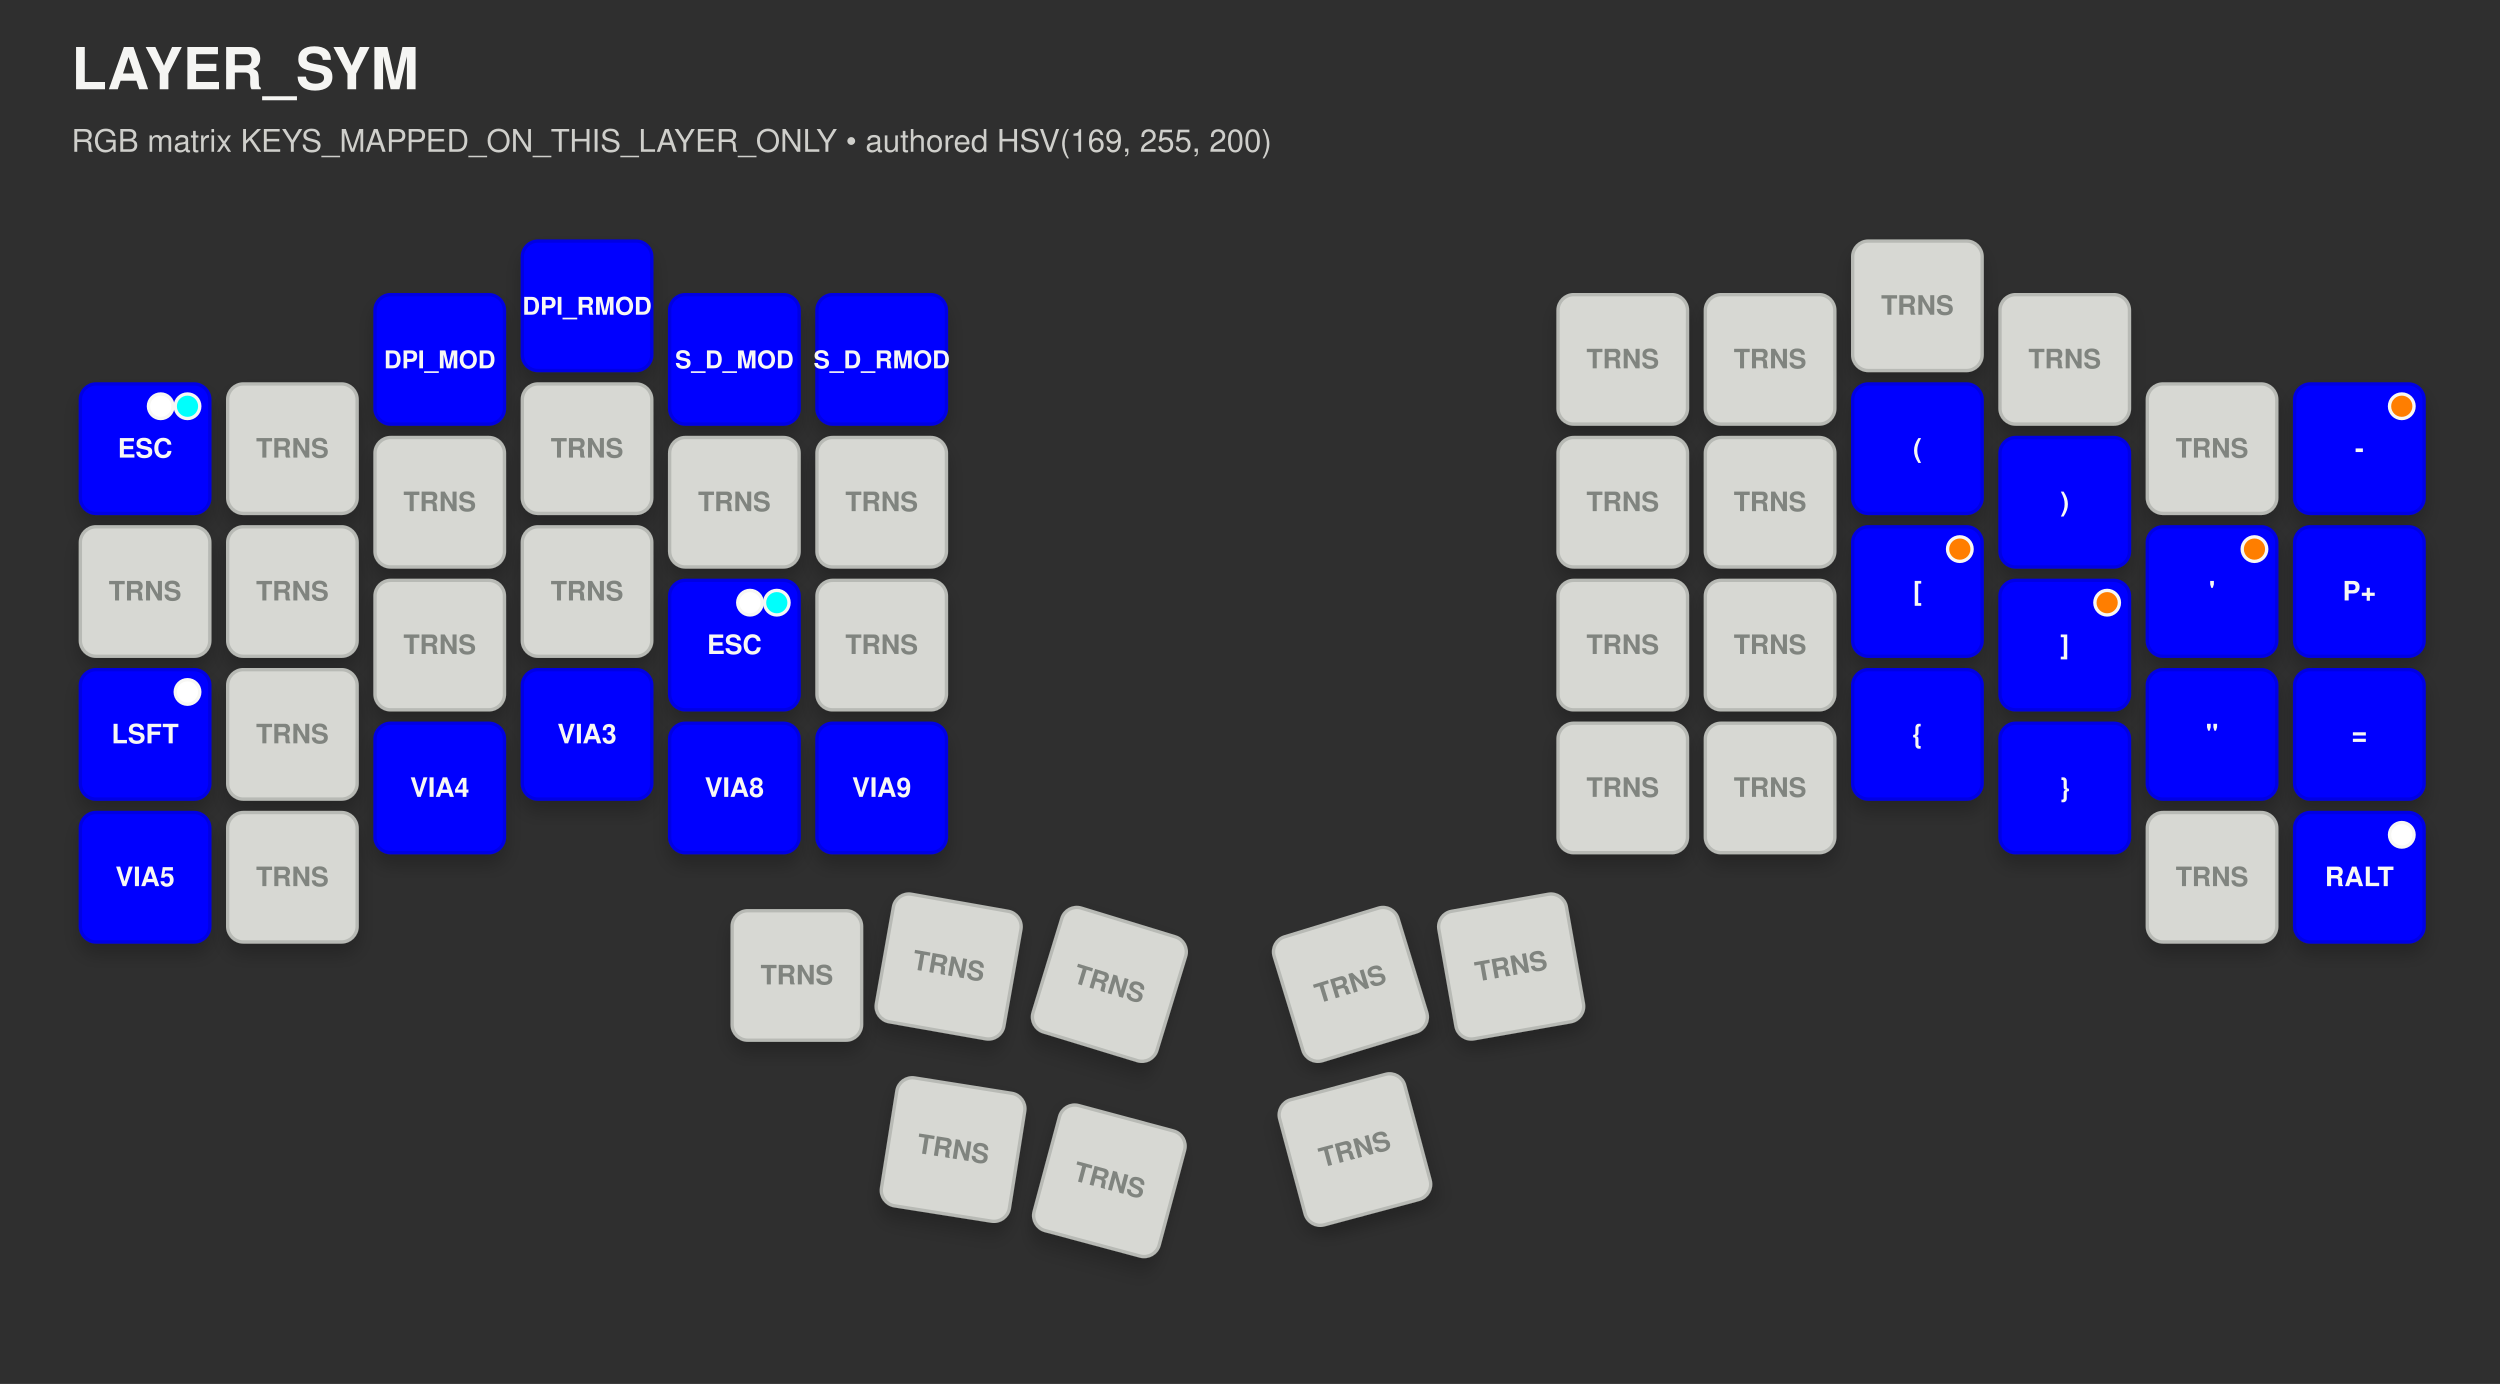
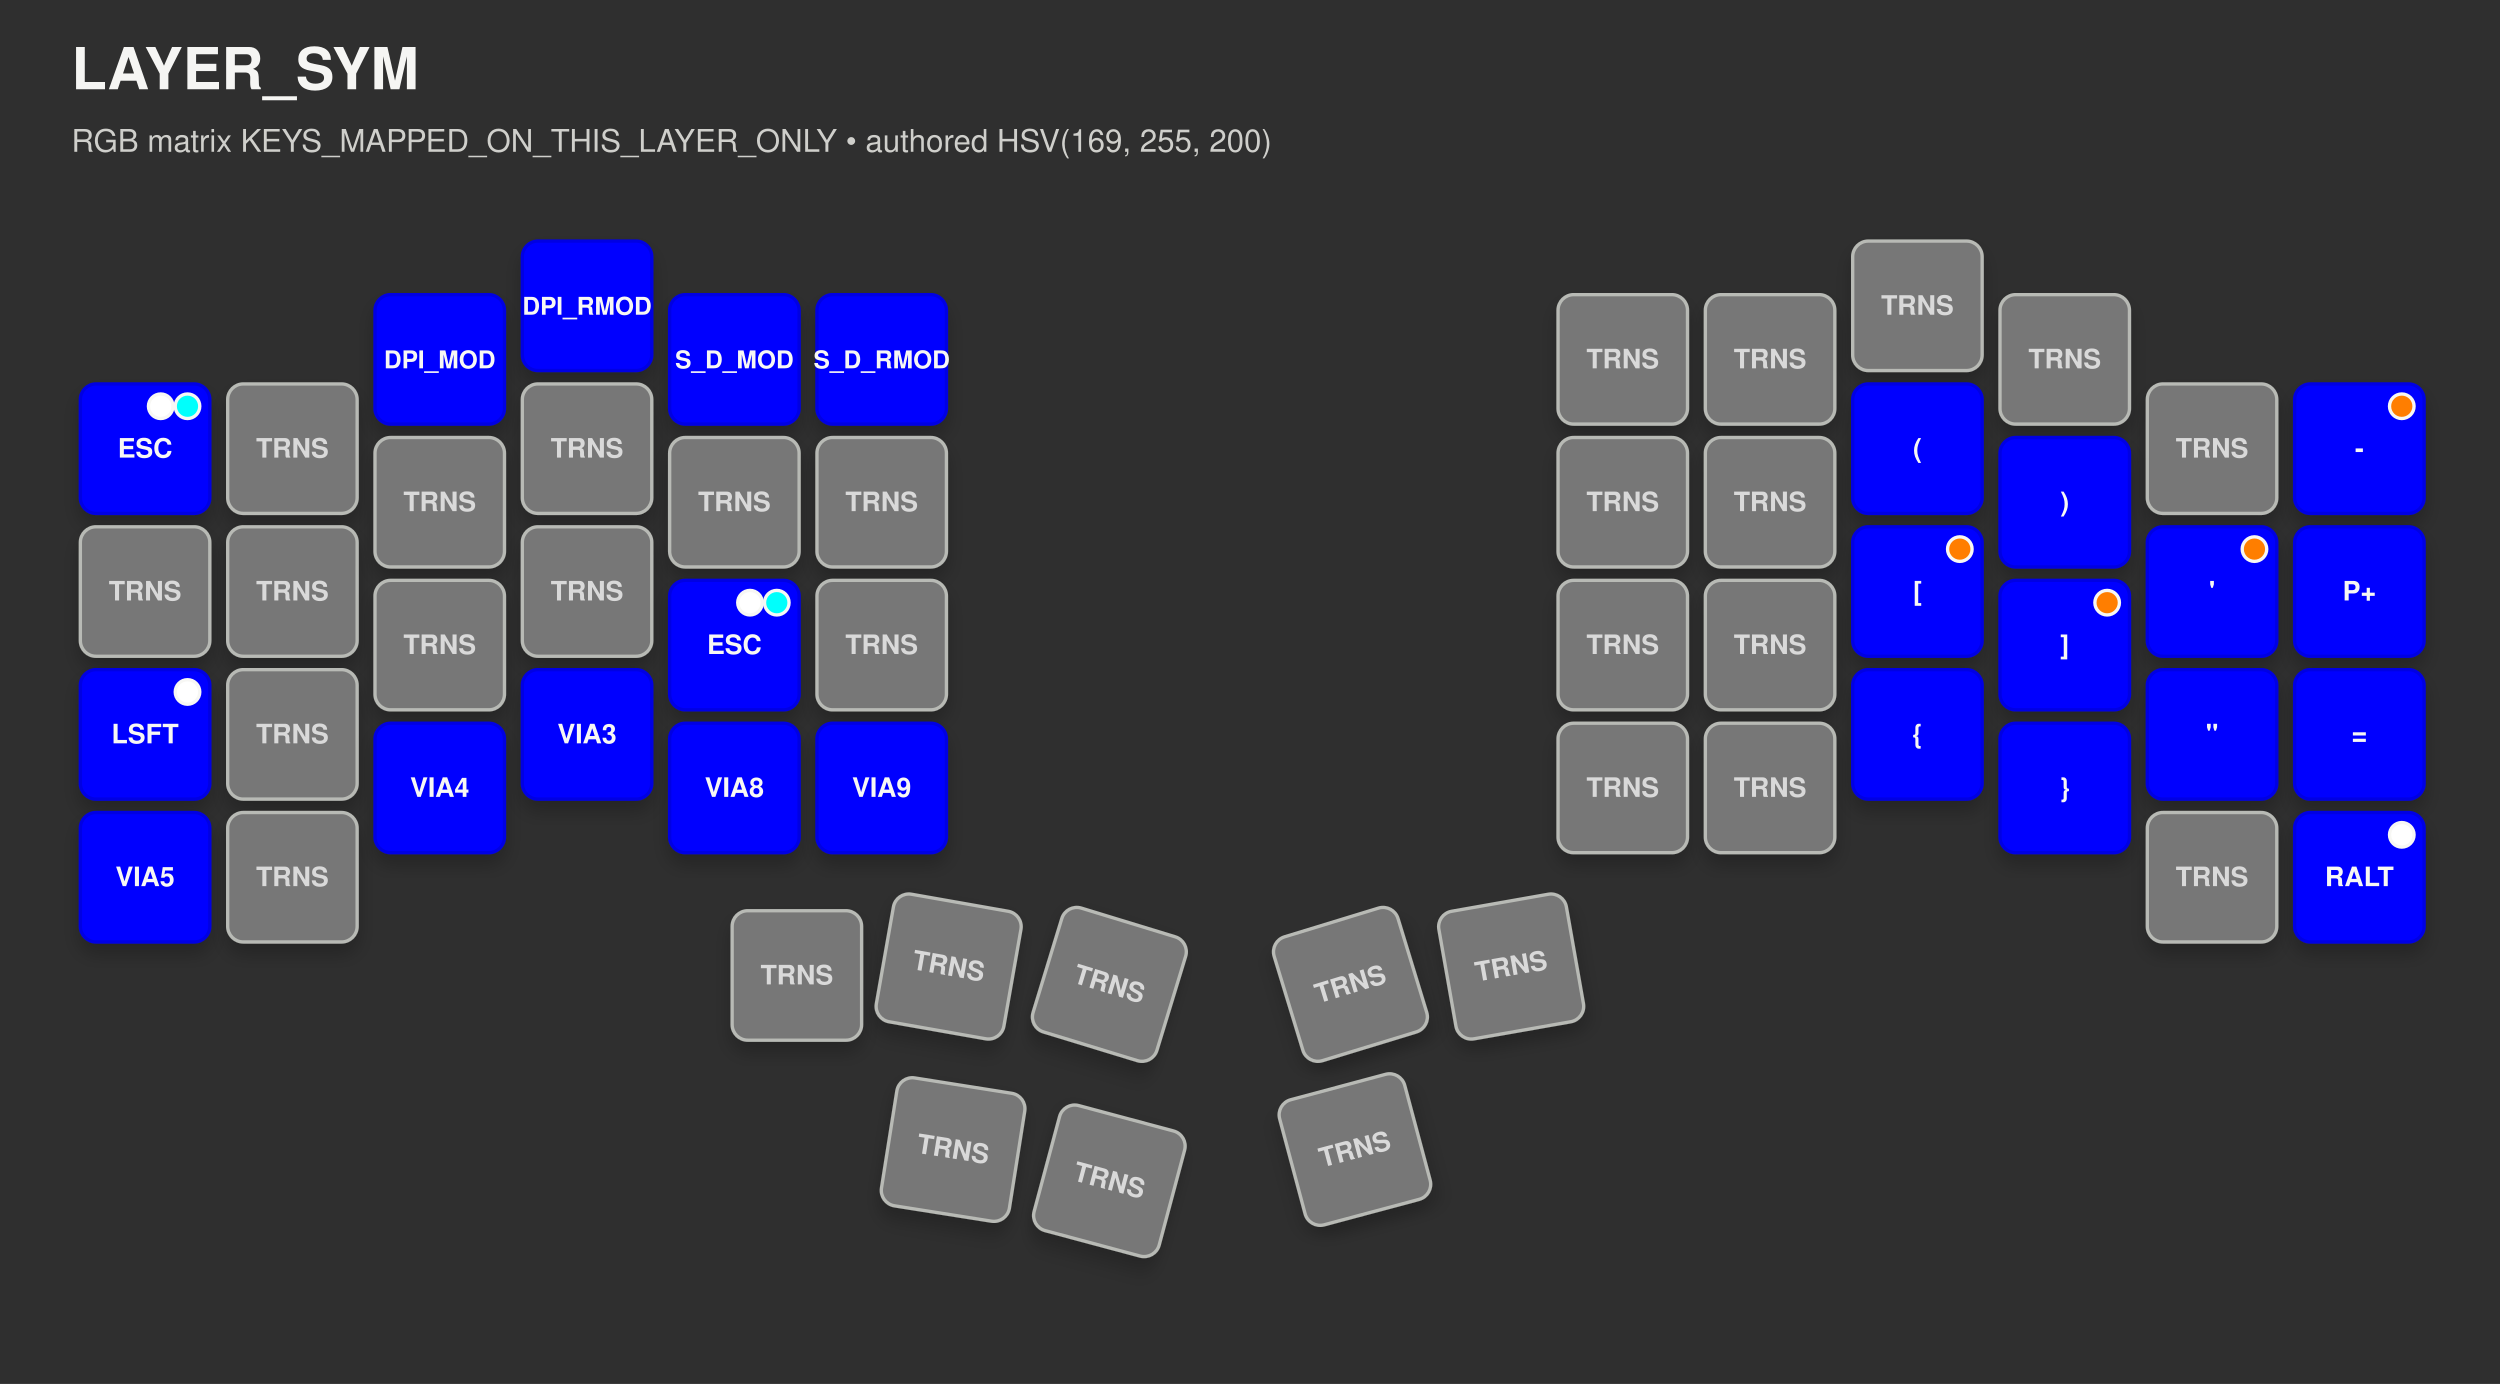
<svg xmlns="http://www.w3.org/2000/svg" width="1120" height="620" viewBox="0 0 1120 620" role="img" aria-labelledby="title desc">
  <defs>
    <filter id="shadow" x="-20%" y="-20%" width="140%" height="140%">
      <feDropShadow dx="0" dy="5" stdDeviation="4" flood-color="#000000" flood-opacity="0.22" />
    </filter>
  </defs>
  <rect width="1120" height="620" fill="#2f2f2f" />
  <text x="32" y="40" fill="#f5f5f3" font-size="26" font-family="Helvetica, Arial, sans-serif" font-weight="700">LAYER_SYM</text>
  <text x="32" y="68" fill="#cfcfcb" font-size="14" font-family="Helvetica, Arial, sans-serif">RGB matrix KEYS_MAPPED_ON_THIS_LAYER_ONLY • authored HSV(169, 255, 200)</text>
  <g transform="rotate(0 65.0 201.0)">
    <rect x="36.0" y="172.0" width="58" height="58" rx="7" fill="#0006ff" stroke="#0000e3" stroke-width="1.5" filter="url(#shadow)" />
    <text x="65.0" y="205.0" fill="#f7f7f4" fill-opacity="1.0" font-size="12" text-anchor="middle" font-family="Helvetica, Arial, sans-serif" font-weight="600">ESC</text>
    <circle cx="72.0" cy="182.0" r="5.5" fill="#ffffff" stroke="#f7f7f4" stroke-width="1.5" />
    <circle cx="84.0" cy="182.0" r="5.5" fill="#00fffc" stroke="#f7f7f4" stroke-width="1.5" />
  </g>
  <g transform="rotate(0 131.0 201.0)">
-     <rect x="102.0" y="172.0" width="58" height="58" rx="7" fill="#d7d8d3" stroke="#b8bab5" stroke-width="1.5" filter="url(#shadow)" />
-     <text x="131.0" y="205.0" fill="#5f645f" fill-opacity="0.72" font-size="12" text-anchor="middle" font-family="Helvetica, Arial, sans-serif" font-weight="600">TRNS</text>
+     <rect x="102.0" y="172.0" width="58" height="58" rx="7" fill="#777777" stroke="#b8bab5" stroke-width="1.5" filter="url(#shadow)" />
+     <text x="131.0" y="205.0" fill="#ffffff" fill-opacity="0.72" font-size="12" text-anchor="middle" font-family="Helvetica, Arial, sans-serif" font-weight="600">TRNS</text>
  </g>
  <g transform="rotate(0 197.0 161.0)">
    <rect x="168.0" y="132.0" width="58" height="58" rx="7" fill="#0006ff" stroke="#0000e3" stroke-width="1.5" filter="url(#shadow)" />
    <text x="197.0" y="165.0" fill="#f7f7f4" fill-opacity="1.0" font-size="11" text-anchor="middle" font-family="Helvetica, Arial, sans-serif" font-weight="600">DPI_MOD</text>
  </g>
  <g transform="rotate(0 263.0 137.0)">
    <rect x="234.0" y="108.0" width="58" height="58" rx="7" fill="#0006ff" stroke="#0000e3" stroke-width="1.5" filter="url(#shadow)" />
    <text x="263.0" y="141.0" fill="#f7f7f4" fill-opacity="1.0" font-size="11" text-anchor="middle" font-family="Helvetica, Arial, sans-serif" font-weight="600">DPI_RMOD</text>
  </g>
  <g transform="rotate(0 329.0 161.0)">
    <rect x="300.0" y="132.0" width="58" height="58" rx="7" fill="#0006ff" stroke="#0000e3" stroke-width="1.5" filter="url(#shadow)" />
    <text x="329.0" y="165.0" fill="#f7f7f4" fill-opacity="1.0" font-size="11" text-anchor="middle" font-family="Helvetica, Arial, sans-serif" font-weight="600">S_D_MOD</text>
  </g>
  <g transform="rotate(0 395.0 161.0)">
    <rect x="366.0" y="132.0" width="58" height="58" rx="7" fill="#0006ff" stroke="#0000e3" stroke-width="1.5" filter="url(#shadow)" />
    <text x="395.0" y="165.0" fill="#f7f7f4" fill-opacity="1.0" font-size="11" text-anchor="middle" font-family="Helvetica, Arial, sans-serif" font-weight="600">S_D_RMOD</text>
  </g>
  <g transform="rotate(0 727.0 161.0)">
-     <rect x="698.0" y="132.0" width="58" height="58" rx="7" fill="#d7d8d3" stroke="#b8bab5" stroke-width="1.5" filter="url(#shadow)" />
-     <text x="727.0" y="165.0" fill="#5f645f" fill-opacity="0.72" font-size="12" text-anchor="middle" font-family="Helvetica, Arial, sans-serif" font-weight="600">TRNS</text>
+     <rect x="698.0" y="132.0" width="58" height="58" rx="7" fill="#777777" stroke="#b8bab5" stroke-width="1.5" filter="url(#shadow)" />
+     <text x="727.0" y="165.0" fill="#ffffff" fill-opacity="0.72" font-size="12" text-anchor="middle" font-family="Helvetica, Arial, sans-serif" font-weight="600">TRNS</text>
  </g>
  <g transform="rotate(0 793.0 161.0)">
-     <rect x="764.0" y="132.0" width="58" height="58" rx="7" fill="#d7d8d3" stroke="#b8bab5" stroke-width="1.5" filter="url(#shadow)" />
-     <text x="793.0" y="165.0" fill="#5f645f" fill-opacity="0.72" font-size="12" text-anchor="middle" font-family="Helvetica, Arial, sans-serif" font-weight="600">TRNS</text>
+     <rect x="764.0" y="132.0" width="58" height="58" rx="7" fill="#777777" stroke="#b8bab5" stroke-width="1.5" filter="url(#shadow)" />
+     <text x="793.0" y="165.0" fill="#ffffff" fill-opacity="0.72" font-size="12" text-anchor="middle" font-family="Helvetica, Arial, sans-serif" font-weight="600">TRNS</text>
  </g>
  <g transform="rotate(0 859.0 137.0)">
-     <rect x="830.0" y="108.0" width="58" height="58" rx="7" fill="#d7d8d3" stroke="#b8bab5" stroke-width="1.5" filter="url(#shadow)" />
-     <text x="859.0" y="141.0" fill="#5f645f" fill-opacity="0.72" font-size="12" text-anchor="middle" font-family="Helvetica, Arial, sans-serif" font-weight="600">TRNS</text>
+     <rect x="830.0" y="108.0" width="58" height="58" rx="7" fill="#777777" stroke="#b8bab5" stroke-width="1.5" filter="url(#shadow)" />
+     <text x="859.0" y="141.0" fill="#ffffff" fill-opacity="0.72" font-size="12" text-anchor="middle" font-family="Helvetica, Arial, sans-serif" font-weight="600">TRNS</text>
  </g>
  <g transform="rotate(0 925.0 161.0)">
-     <rect x="896.0" y="132.0" width="58" height="58" rx="7" fill="#d7d8d3" stroke="#b8bab5" stroke-width="1.5" filter="url(#shadow)" />
-     <text x="925.0" y="165.0" fill="#5f645f" fill-opacity="0.72" font-size="12" text-anchor="middle" font-family="Helvetica, Arial, sans-serif" font-weight="600">TRNS</text>
+     <rect x="896.0" y="132.0" width="58" height="58" rx="7" fill="#777777" stroke="#b8bab5" stroke-width="1.5" filter="url(#shadow)" />
+     <text x="925.0" y="165.0" fill="#ffffff" fill-opacity="0.72" font-size="12" text-anchor="middle" font-family="Helvetica, Arial, sans-serif" font-weight="600">TRNS</text>
  </g>
  <g transform="rotate(0 991.0 201.0)">
-     <rect x="962.0" y="172.0" width="58" height="58" rx="7" fill="#d7d8d3" stroke="#b8bab5" stroke-width="1.5" filter="url(#shadow)" />
-     <text x="991.0" y="205.0" fill="#5f645f" fill-opacity="0.72" font-size="12" text-anchor="middle" font-family="Helvetica, Arial, sans-serif" font-weight="600">TRNS</text>
+     <rect x="962.0" y="172.0" width="58" height="58" rx="7" fill="#777777" stroke="#b8bab5" stroke-width="1.5" filter="url(#shadow)" />
+     <text x="991.0" y="205.0" fill="#ffffff" fill-opacity="0.72" font-size="12" text-anchor="middle" font-family="Helvetica, Arial, sans-serif" font-weight="600">TRNS</text>
  </g>
  <g transform="rotate(0 1057.0 201.0)">
    <rect x="1028.0" y="172.0" width="58" height="58" rx="7" fill="#0006ff" stroke="#0000e3" stroke-width="1.5" filter="url(#shadow)" />
    <text x="1057.0" y="205.0" fill="#f7f7f4" fill-opacity="1.0" font-size="12" text-anchor="middle" font-family="Helvetica, Arial, sans-serif" font-weight="600">-</text>
    <circle cx="1076.0" cy="182.0" r="5.5" fill="#ff7e00" stroke="#f7f7f4" stroke-width="1.5" />
  </g>
  <g transform="rotate(0 65.0 265.0)">
-     <rect x="36.0" y="236.0" width="58" height="58" rx="7" fill="#d7d8d3" stroke="#b8bab5" stroke-width="1.5" filter="url(#shadow)" />
-     <text x="65.0" y="269.0" fill="#5f645f" fill-opacity="0.72" font-size="12" text-anchor="middle" font-family="Helvetica, Arial, sans-serif" font-weight="600">TRNS</text>
+     <rect x="36.0" y="236.0" width="58" height="58" rx="7" fill="#777777" stroke="#b8bab5" stroke-width="1.5" filter="url(#shadow)" />
+     <text x="65.0" y="269.0" fill="#ffffff" fill-opacity="0.72" font-size="12" text-anchor="middle" font-family="Helvetica, Arial, sans-serif" font-weight="600">TRNS</text>
  </g>
  <g transform="rotate(0 131.0 265.0)">
-     <rect x="102.0" y="236.0" width="58" height="58" rx="7" fill="#d7d8d3" stroke="#b8bab5" stroke-width="1.5" filter="url(#shadow)" />
-     <text x="131.0" y="269.0" fill="#5f645f" fill-opacity="0.72" font-size="12" text-anchor="middle" font-family="Helvetica, Arial, sans-serif" font-weight="600">TRNS</text>
+     <rect x="102.0" y="236.0" width="58" height="58" rx="7" fill="#777777" stroke="#b8bab5" stroke-width="1.5" filter="url(#shadow)" />
+     <text x="131.0" y="269.0" fill="#ffffff" fill-opacity="0.72" font-size="12" text-anchor="middle" font-family="Helvetica, Arial, sans-serif" font-weight="600">TRNS</text>
  </g>
  <g transform="rotate(0 197.0 225.0)">
-     <rect x="168.0" y="196.0" width="58" height="58" rx="7" fill="#d7d8d3" stroke="#b8bab5" stroke-width="1.5" filter="url(#shadow)" />
-     <text x="197.0" y="229.0" fill="#5f645f" fill-opacity="0.72" font-size="12" text-anchor="middle" font-family="Helvetica, Arial, sans-serif" font-weight="600">TRNS</text>
+     <rect x="168.0" y="196.0" width="58" height="58" rx="7" fill="#777777" stroke="#b8bab5" stroke-width="1.5" filter="url(#shadow)" />
+     <text x="197.0" y="229.0" fill="#ffffff" fill-opacity="0.72" font-size="12" text-anchor="middle" font-family="Helvetica, Arial, sans-serif" font-weight="600">TRNS</text>
  </g>
  <g transform="rotate(0 263.0 201.0)">
-     <rect x="234.0" y="172.0" width="58" height="58" rx="7" fill="#d7d8d3" stroke="#b8bab5" stroke-width="1.5" filter="url(#shadow)" />
-     <text x="263.0" y="205.0" fill="#5f645f" fill-opacity="0.72" font-size="12" text-anchor="middle" font-family="Helvetica, Arial, sans-serif" font-weight="600">TRNS</text>
+     <rect x="234.0" y="172.0" width="58" height="58" rx="7" fill="#777777" stroke="#b8bab5" stroke-width="1.5" filter="url(#shadow)" />
+     <text x="263.0" y="205.0" fill="#ffffff" fill-opacity="0.72" font-size="12" text-anchor="middle" font-family="Helvetica, Arial, sans-serif" font-weight="600">TRNS</text>
  </g>
  <g transform="rotate(0 329.0 225.0)">
-     <rect x="300.0" y="196.0" width="58" height="58" rx="7" fill="#d7d8d3" stroke="#b8bab5" stroke-width="1.5" filter="url(#shadow)" />
-     <text x="329.0" y="229.0" fill="#5f645f" fill-opacity="0.72" font-size="12" text-anchor="middle" font-family="Helvetica, Arial, sans-serif" font-weight="600">TRNS</text>
+     <rect x="300.0" y="196.0" width="58" height="58" rx="7" fill="#777777" stroke="#b8bab5" stroke-width="1.5" filter="url(#shadow)" />
+     <text x="329.0" y="229.0" fill="#ffffff" fill-opacity="0.72" font-size="12" text-anchor="middle" font-family="Helvetica, Arial, sans-serif" font-weight="600">TRNS</text>
  </g>
  <g transform="rotate(0 395.0 225.0)">
-     <rect x="366.0" y="196.0" width="58" height="58" rx="7" fill="#d7d8d3" stroke="#b8bab5" stroke-width="1.5" filter="url(#shadow)" />
-     <text x="395.0" y="229.0" fill="#5f645f" fill-opacity="0.72" font-size="12" text-anchor="middle" font-family="Helvetica, Arial, sans-serif" font-weight="600">TRNS</text>
+     <rect x="366.0" y="196.0" width="58" height="58" rx="7" fill="#777777" stroke="#b8bab5" stroke-width="1.5" filter="url(#shadow)" />
+     <text x="395.0" y="229.0" fill="#ffffff" fill-opacity="0.72" font-size="12" text-anchor="middle" font-family="Helvetica, Arial, sans-serif" font-weight="600">TRNS</text>
  </g>
  <g transform="rotate(0 727.0 225.0)">
-     <rect x="698.0" y="196.0" width="58" height="58" rx="7" fill="#d7d8d3" stroke="#b8bab5" stroke-width="1.5" filter="url(#shadow)" />
-     <text x="727.0" y="229.0" fill="#5f645f" fill-opacity="0.72" font-size="12" text-anchor="middle" font-family="Helvetica, Arial, sans-serif" font-weight="600">TRNS</text>
+     <rect x="698.0" y="196.0" width="58" height="58" rx="7" fill="#777777" stroke="#b8bab5" stroke-width="1.5" filter="url(#shadow)" />
+     <text x="727.0" y="229.0" fill="#ffffff" fill-opacity="0.72" font-size="12" text-anchor="middle" font-family="Helvetica, Arial, sans-serif" font-weight="600">TRNS</text>
  </g>
  <g transform="rotate(0 793.0 225.0)">
-     <rect x="764.0" y="196.0" width="58" height="58" rx="7" fill="#d7d8d3" stroke="#b8bab5" stroke-width="1.5" filter="url(#shadow)" />
-     <text x="793.0" y="229.0" fill="#5f645f" fill-opacity="0.72" font-size="12" text-anchor="middle" font-family="Helvetica, Arial, sans-serif" font-weight="600">TRNS</text>
+     <rect x="764.0" y="196.0" width="58" height="58" rx="7" fill="#777777" stroke="#b8bab5" stroke-width="1.5" filter="url(#shadow)" />
+     <text x="793.0" y="229.0" fill="#ffffff" fill-opacity="0.72" font-size="12" text-anchor="middle" font-family="Helvetica, Arial, sans-serif" font-weight="600">TRNS</text>
  </g>
  <g transform="rotate(0 859.0 201.0)">
    <rect x="830.0" y="172.0" width="58" height="58" rx="7" fill="#0006ff" stroke="#0000e3" stroke-width="1.5" filter="url(#shadow)" />
    <text x="859.0" y="205.0" fill="#f7f7f4" fill-opacity="1.0" font-size="12" text-anchor="middle" font-family="Helvetica, Arial, sans-serif" font-weight="600">(</text>
  </g>
  <g transform="rotate(0 925.0 225.0)">
    <rect x="896.0" y="196.0" width="58" height="58" rx="7" fill="#0006ff" stroke="#0000e3" stroke-width="1.5" filter="url(#shadow)" />
    <text x="925.0" y="229.0" fill="#f7f7f4" fill-opacity="1.0" font-size="12" text-anchor="middle" font-family="Helvetica, Arial, sans-serif" font-weight="600">)</text>
  </g>
  <g transform="rotate(0 991.0 265.0)">
    <rect x="962.0" y="236.0" width="58" height="58" rx="7" fill="#0006ff" stroke="#0000e3" stroke-width="1.5" filter="url(#shadow)" />
    <text x="991.0" y="269.0" fill="#f7f7f4" fill-opacity="1.0" font-size="12" text-anchor="middle" font-family="Helvetica, Arial, sans-serif" font-weight="600">'</text>
    <circle cx="1010.0" cy="246.0" r="5.5" fill="#ff7e00" stroke="#f7f7f4" stroke-width="1.5" />
  </g>
  <g transform="rotate(0 1057.0 265.0)">
    <rect x="1028.0" y="236.0" width="58" height="58" rx="7" fill="#0006ff" stroke="#0000e3" stroke-width="1.5" filter="url(#shadow)" />
    <text x="1057.0" y="269.0" fill="#f7f7f4" fill-opacity="1.0" font-size="12" text-anchor="middle" font-family="Helvetica, Arial, sans-serif" font-weight="600">P+</text>
  </g>
  <g transform="rotate(0 65.0 329.0)">
    <rect x="36.0" y="300.0" width="58" height="58" rx="7" fill="#0006ff" stroke="#0000e3" stroke-width="1.5" filter="url(#shadow)" />
    <text x="65.0" y="333.0" fill="#f7f7f4" fill-opacity="1.0" font-size="12" text-anchor="middle" font-family="Helvetica, Arial, sans-serif" font-weight="600">LSFT</text>
    <circle cx="84.0" cy="310.0" r="5.5" fill="#ffffff" stroke="#f7f7f4" stroke-width="1.5" />
  </g>
  <g transform="rotate(0 131.0 329.0)">
-     <rect x="102.0" y="300.0" width="58" height="58" rx="7" fill="#d7d8d3" stroke="#b8bab5" stroke-width="1.5" filter="url(#shadow)" />
-     <text x="131.0" y="333.0" fill="#5f645f" fill-opacity="0.72" font-size="12" text-anchor="middle" font-family="Helvetica, Arial, sans-serif" font-weight="600">TRNS</text>
+     <rect x="102.0" y="300.0" width="58" height="58" rx="7" fill="#777777" stroke="#b8bab5" stroke-width="1.5" filter="url(#shadow)" />
+     <text x="131.0" y="333.0" fill="#ffffff" fill-opacity="0.72" font-size="12" text-anchor="middle" font-family="Helvetica, Arial, sans-serif" font-weight="600">TRNS</text>
  </g>
  <g transform="rotate(0 197.0 289.0)">
-     <rect x="168.0" y="260.0" width="58" height="58" rx="7" fill="#d7d8d3" stroke="#b8bab5" stroke-width="1.5" filter="url(#shadow)" />
-     <text x="197.0" y="293.0" fill="#5f645f" fill-opacity="0.72" font-size="12" text-anchor="middle" font-family="Helvetica, Arial, sans-serif" font-weight="600">TRNS</text>
+     <rect x="168.0" y="260.0" width="58" height="58" rx="7" fill="#777777" stroke="#b8bab5" stroke-width="1.5" filter="url(#shadow)" />
+     <text x="197.0" y="293.0" fill="#ffffff" fill-opacity="0.72" font-size="12" text-anchor="middle" font-family="Helvetica, Arial, sans-serif" font-weight="600">TRNS</text>
  </g>
  <g transform="rotate(0 263.0 265.0)">
-     <rect x="234.0" y="236.0" width="58" height="58" rx="7" fill="#d7d8d3" stroke="#b8bab5" stroke-width="1.5" filter="url(#shadow)" />
-     <text x="263.0" y="269.0" fill="#5f645f" fill-opacity="0.72" font-size="12" text-anchor="middle" font-family="Helvetica, Arial, sans-serif" font-weight="600">TRNS</text>
+     <rect x="234.0" y="236.0" width="58" height="58" rx="7" fill="#777777" stroke="#b8bab5" stroke-width="1.5" filter="url(#shadow)" />
+     <text x="263.0" y="269.0" fill="#ffffff" fill-opacity="0.72" font-size="12" text-anchor="middle" font-family="Helvetica, Arial, sans-serif" font-weight="600">TRNS</text>
  </g>
  <g transform="rotate(0 329.0 289.0)">
    <rect x="300.0" y="260.0" width="58" height="58" rx="7" fill="#0006ff" stroke="#0000e3" stroke-width="1.5" filter="url(#shadow)" />
    <text x="329.0" y="293.0" fill="#f7f7f4" fill-opacity="1.0" font-size="12" text-anchor="middle" font-family="Helvetica, Arial, sans-serif" font-weight="600">ESC</text>
    <circle cx="336.0" cy="270.0" r="5.5" fill="#ffffff" stroke="#f7f7f4" stroke-width="1.5" />
    <circle cx="348.0" cy="270.0" r="5.5" fill="#00fffc" stroke="#f7f7f4" stroke-width="1.5" />
  </g>
  <g transform="rotate(0 395.0 289.0)">
-     <rect x="366.0" y="260.0" width="58" height="58" rx="7" fill="#d7d8d3" stroke="#b8bab5" stroke-width="1.5" filter="url(#shadow)" />
-     <text x="395.0" y="293.0" fill="#5f645f" fill-opacity="0.72" font-size="12" text-anchor="middle" font-family="Helvetica, Arial, sans-serif" font-weight="600">TRNS</text>
+     <rect x="366.0" y="260.0" width="58" height="58" rx="7" fill="#777777" stroke="#b8bab5" stroke-width="1.5" filter="url(#shadow)" />
+     <text x="395.0" y="293.0" fill="#ffffff" fill-opacity="0.72" font-size="12" text-anchor="middle" font-family="Helvetica, Arial, sans-serif" font-weight="600">TRNS</text>
  </g>
  <g transform="rotate(0 727.0 289.0)">
-     <rect x="698.0" y="260.0" width="58" height="58" rx="7" fill="#d7d8d3" stroke="#b8bab5" stroke-width="1.5" filter="url(#shadow)" />
-     <text x="727.0" y="293.0" fill="#5f645f" fill-opacity="0.72" font-size="12" text-anchor="middle" font-family="Helvetica, Arial, sans-serif" font-weight="600">TRNS</text>
+     <rect x="698.0" y="260.0" width="58" height="58" rx="7" fill="#777777" stroke="#b8bab5" stroke-width="1.5" filter="url(#shadow)" />
+     <text x="727.0" y="293.0" fill="#ffffff" fill-opacity="0.72" font-size="12" text-anchor="middle" font-family="Helvetica, Arial, sans-serif" font-weight="600">TRNS</text>
  </g>
  <g transform="rotate(0 793.0 289.0)">
-     <rect x="764.0" y="260.0" width="58" height="58" rx="7" fill="#d7d8d3" stroke="#b8bab5" stroke-width="1.5" filter="url(#shadow)" />
-     <text x="793.0" y="293.0" fill="#5f645f" fill-opacity="0.72" font-size="12" text-anchor="middle" font-family="Helvetica, Arial, sans-serif" font-weight="600">TRNS</text>
+     <rect x="764.0" y="260.0" width="58" height="58" rx="7" fill="#777777" stroke="#b8bab5" stroke-width="1.5" filter="url(#shadow)" />
+     <text x="793.0" y="293.0" fill="#ffffff" fill-opacity="0.72" font-size="12" text-anchor="middle" font-family="Helvetica, Arial, sans-serif" font-weight="600">TRNS</text>
  </g>
  <g transform="rotate(0 859.0 265.0)">
    <rect x="830.0" y="236.0" width="58" height="58" rx="7" fill="#0006ff" stroke="#0000e3" stroke-width="1.5" filter="url(#shadow)" />
    <text x="859.0" y="269.0" fill="#f7f7f4" fill-opacity="1.0" font-size="12" text-anchor="middle" font-family="Helvetica, Arial, sans-serif" font-weight="600">[</text>
    <circle cx="878.0" cy="246.0" r="5.5" fill="#ff7e00" stroke="#f7f7f4" stroke-width="1.5" />
  </g>
  <g transform="rotate(0 925.0 289.0)">
    <rect x="896.0" y="260.0" width="58" height="58" rx="7" fill="#0006ff" stroke="#0000e3" stroke-width="1.5" filter="url(#shadow)" />
    <text x="925.0" y="293.0" fill="#f7f7f4" fill-opacity="1.0" font-size="12" text-anchor="middle" font-family="Helvetica, Arial, sans-serif" font-weight="600">]</text>
    <circle cx="944.0" cy="270.0" r="5.5" fill="#ff7e00" stroke="#f7f7f4" stroke-width="1.5" />
  </g>
  <g transform="rotate(0 991.0 329.0)">
    <rect x="962.0" y="300.0" width="58" height="58" rx="7" fill="#0006ff" stroke="#0000e3" stroke-width="1.5" filter="url(#shadow)" />
    <text x="991.0" y="333.0" fill="#f7f7f4" fill-opacity="1.0" font-size="12" text-anchor="middle" font-family="Helvetica, Arial, sans-serif" font-weight="600">"</text>
  </g>
  <g transform="rotate(0 1057.0 329.0)">
    <rect x="1028.0" y="300.0" width="58" height="58" rx="7" fill="#0006ff" stroke="#0000e3" stroke-width="1.5" filter="url(#shadow)" />
    <text x="1057.0" y="333.0" fill="#f7f7f4" fill-opacity="1.0" font-size="12" text-anchor="middle" font-family="Helvetica, Arial, sans-serif" font-weight="600">=</text>
  </g>
  <g transform="rotate(0 65.0 393.0)">
    <rect x="36.0" y="364.0" width="58" height="58" rx="7" fill="#0006ff" stroke="#0000e3" stroke-width="1.5" filter="url(#shadow)" />
    <text x="65.0" y="397.0" fill="#f7f7f4" fill-opacity="1.0" font-size="12" text-anchor="middle" font-family="Helvetica, Arial, sans-serif" font-weight="600">VIA5</text>
  </g>
  <g transform="rotate(0 131.0 393.0)">
-     <rect x="102.0" y="364.0" width="58" height="58" rx="7" fill="#d7d8d3" stroke="#b8bab5" stroke-width="1.5" filter="url(#shadow)" />
-     <text x="131.0" y="397.0" fill="#5f645f" fill-opacity="0.72" font-size="12" text-anchor="middle" font-family="Helvetica, Arial, sans-serif" font-weight="600">TRNS</text>
+     <rect x="102.0" y="364.0" width="58" height="58" rx="7" fill="#777777" stroke="#b8bab5" stroke-width="1.5" filter="url(#shadow)" />
+     <text x="131.0" y="397.0" fill="#ffffff" fill-opacity="0.72" font-size="12" text-anchor="middle" font-family="Helvetica, Arial, sans-serif" font-weight="600">TRNS</text>
  </g>
  <g transform="rotate(0 197.0 353.0)">
    <rect x="168.0" y="324.0" width="58" height="58" rx="7" fill="#0006ff" stroke="#0000e3" stroke-width="1.5" filter="url(#shadow)" />
    <text x="197.0" y="357.0" fill="#f7f7f4" fill-opacity="1.0" font-size="12" text-anchor="middle" font-family="Helvetica, Arial, sans-serif" font-weight="600">VIA4</text>
  </g>
  <g transform="rotate(0 263.0 329.0)">
    <rect x="234.0" y="300.0" width="58" height="58" rx="7" fill="#0006ff" stroke="#0000e3" stroke-width="1.5" filter="url(#shadow)" />
    <text x="263.0" y="333.0" fill="#f7f7f4" fill-opacity="1.0" font-size="12" text-anchor="middle" font-family="Helvetica, Arial, sans-serif" font-weight="600">VIA3</text>
  </g>
  <g transform="rotate(0 329.0 353.0)">
    <rect x="300.0" y="324.0" width="58" height="58" rx="7" fill="#0006ff" stroke="#0000e3" stroke-width="1.5" filter="url(#shadow)" />
    <text x="329.0" y="357.0" fill="#f7f7f4" fill-opacity="1.0" font-size="12" text-anchor="middle" font-family="Helvetica, Arial, sans-serif" font-weight="600">VIA8</text>
  </g>
  <g transform="rotate(0 395.0 353.0)">
    <rect x="366.0" y="324.0" width="58" height="58" rx="7" fill="#0006ff" stroke="#0000e3" stroke-width="1.5" filter="url(#shadow)" />
    <text x="395.0" y="357.0" fill="#f7f7f4" fill-opacity="1.0" font-size="12" text-anchor="middle" font-family="Helvetica, Arial, sans-serif" font-weight="600">VIA9</text>
  </g>
  <g transform="rotate(0 727.0 353.0)">
-     <rect x="698.0" y="324.0" width="58" height="58" rx="7" fill="#d7d8d3" stroke="#b8bab5" stroke-width="1.5" filter="url(#shadow)" />
-     <text x="727.0" y="357.0" fill="#5f645f" fill-opacity="0.72" font-size="12" text-anchor="middle" font-family="Helvetica, Arial, sans-serif" font-weight="600">TRNS</text>
+     <rect x="698.0" y="324.0" width="58" height="58" rx="7" fill="#777777" stroke="#b8bab5" stroke-width="1.5" filter="url(#shadow)" />
+     <text x="727.0" y="357.0" fill="#ffffff" fill-opacity="0.72" font-size="12" text-anchor="middle" font-family="Helvetica, Arial, sans-serif" font-weight="600">TRNS</text>
  </g>
  <g transform="rotate(0 793.0 353.0)">
-     <rect x="764.0" y="324.0" width="58" height="58" rx="7" fill="#d7d8d3" stroke="#b8bab5" stroke-width="1.5" filter="url(#shadow)" />
-     <text x="793.0" y="357.0" fill="#5f645f" fill-opacity="0.72" font-size="12" text-anchor="middle" font-family="Helvetica, Arial, sans-serif" font-weight="600">TRNS</text>
+     <rect x="764.0" y="324.0" width="58" height="58" rx="7" fill="#777777" stroke="#b8bab5" stroke-width="1.5" filter="url(#shadow)" />
+     <text x="793.0" y="357.0" fill="#ffffff" fill-opacity="0.72" font-size="12" text-anchor="middle" font-family="Helvetica, Arial, sans-serif" font-weight="600">TRNS</text>
  </g>
  <g transform="rotate(0 859.0 329.0)">
    <rect x="830.0" y="300.0" width="58" height="58" rx="7" fill="#0006ff" stroke="#0000e3" stroke-width="1.5" filter="url(#shadow)" />
    <text x="859.0" y="333.0" fill="#f7f7f4" fill-opacity="1.0" font-size="12" text-anchor="middle" font-family="Helvetica, Arial, sans-serif" font-weight="600">{</text>
  </g>
  <g transform="rotate(0 925.0 353.0)">
    <rect x="896.0" y="324.0" width="58" height="58" rx="7" fill="#0006ff" stroke="#0000e3" stroke-width="1.5" filter="url(#shadow)" />
    <text x="925.0" y="357.0" fill="#f7f7f4" fill-opacity="1.0" font-size="12" text-anchor="middle" font-family="Helvetica, Arial, sans-serif" font-weight="600">}</text>
  </g>
  <g transform="rotate(0 991.0 393.0)">
-     <rect x="962.0" y="364.0" width="58" height="58" rx="7" fill="#d7d8d3" stroke="#b8bab5" stroke-width="1.5" filter="url(#shadow)" />
-     <text x="991.0" y="397.0" fill="#5f645f" fill-opacity="0.72" font-size="12" text-anchor="middle" font-family="Helvetica, Arial, sans-serif" font-weight="600">TRNS</text>
+     <rect x="962.0" y="364.0" width="58" height="58" rx="7" fill="#777777" stroke="#b8bab5" stroke-width="1.5" filter="url(#shadow)" />
+     <text x="991.0" y="397.0" fill="#ffffff" fill-opacity="0.72" font-size="12" text-anchor="middle" font-family="Helvetica, Arial, sans-serif" font-weight="600">TRNS</text>
  </g>
  <g transform="rotate(0 1057.0 393.0)">
    <rect x="1028.0" y="364.0" width="58" height="58" rx="7" fill="#0006ff" stroke="#0000e3" stroke-width="1.5" filter="url(#shadow)" />
    <text x="1057.0" y="397.0" fill="#f7f7f4" fill-opacity="1.0" font-size="12" text-anchor="middle" font-family="Helvetica, Arial, sans-serif" font-weight="600">RALT</text>
    <circle cx="1076.0" cy="374.0" r="5.5" fill="#ffffff" stroke="#f7f7f4" stroke-width="1.5" />
  </g>
  <g transform="rotate(0 357.0 437.0)">
-     <rect x="328.0" y="408.0" width="58" height="58" rx="7" fill="#d7d8d3" stroke="#b8bab5" stroke-width="1.5" filter="url(#shadow)" />
-     <text x="357.0" y="441.0" fill="#5f645f" fill-opacity="0.72" font-size="12" text-anchor="middle" font-family="Helvetica, Arial, sans-serif" font-weight="600">TRNS</text>
+     <rect x="328.0" y="408.0" width="58" height="58" rx="7" fill="#777777" stroke="#b8bab5" stroke-width="1.5" filter="url(#shadow)" />
+     <text x="357.0" y="441.0" fill="#ffffff" fill-opacity="0.72" font-size="12" text-anchor="middle" font-family="Helvetica, Arial, sans-serif" font-weight="600">TRNS</text>
  </g>
  <g transform="rotate(10 425.0 433.0)">
-     <rect x="396.0" y="404.0" width="58" height="58" rx="7" fill="#d7d8d3" stroke="#b8bab5" stroke-width="1.5" filter="url(#shadow)" />
-     <text x="425.0" y="437.0" fill="#5f645f" fill-opacity="0.72" font-size="12" text-anchor="middle" font-family="Helvetica, Arial, sans-serif" font-weight="600">TRNS</text>
+     <rect x="396.0" y="404.0" width="58" height="58" rx="7" fill="#777777" stroke="#b8bab5" stroke-width="1.5" filter="url(#shadow)" />
+     <text x="425.0" y="437.0" fill="#ffffff" fill-opacity="0.72" font-size="12" text-anchor="middle" font-family="Helvetica, Arial, sans-serif" font-weight="600">TRNS</text>
  </g>
  <g transform="rotate(17 497.0 441.0)">
-     <rect x="468.0" y="412.0" width="58" height="58" rx="7" fill="#d7d8d3" stroke="#b8bab5" stroke-width="1.5" filter="url(#shadow)" />
-     <text x="497.0" y="445.0" fill="#5f645f" fill-opacity="0.72" font-size="12" text-anchor="middle" font-family="Helvetica, Arial, sans-serif" font-weight="600">TRNS</text>
+     <rect x="468.0" y="412.0" width="58" height="58" rx="7" fill="#777777" stroke="#b8bab5" stroke-width="1.5" filter="url(#shadow)" />
+     <text x="497.0" y="445.0" fill="#ffffff" fill-opacity="0.72" font-size="12" text-anchor="middle" font-family="Helvetica, Arial, sans-serif" font-weight="600">TRNS</text>
  </g>
  <g transform="rotate(-17 605.0 441.0)">
-     <rect x="576.0" y="412.0" width="58" height="58" rx="7" fill="#d7d8d3" stroke="#b8bab5" stroke-width="1.5" filter="url(#shadow)" />
-     <text x="605.0" y="445.0" fill="#5f645f" fill-opacity="0.72" font-size="12" text-anchor="middle" font-family="Helvetica, Arial, sans-serif" font-weight="600">TRNS</text>
+     <rect x="576.0" y="412.0" width="58" height="58" rx="7" fill="#777777" stroke="#b8bab5" stroke-width="1.5" filter="url(#shadow)" />
+     <text x="605.0" y="445.0" fill="#ffffff" fill-opacity="0.72" font-size="12" text-anchor="middle" font-family="Helvetica, Arial, sans-serif" font-weight="600">TRNS</text>
  </g>
  <g transform="rotate(-10 677.0 433.0)">
-     <rect x="648.0" y="404.0" width="58" height="58" rx="7" fill="#d7d8d3" stroke="#b8bab5" stroke-width="1.5" filter="url(#shadow)" />
-     <text x="677.0" y="437.0" fill="#5f645f" fill-opacity="0.72" font-size="12" text-anchor="middle" font-family="Helvetica, Arial, sans-serif" font-weight="600">TRNS</text>
+     <rect x="648.0" y="404.0" width="58" height="58" rx="7" fill="#777777" stroke="#b8bab5" stroke-width="1.5" filter="url(#shadow)" />
+     <text x="677.0" y="437.0" fill="#ffffff" fill-opacity="0.72" font-size="12" text-anchor="middle" font-family="Helvetica, Arial, sans-serif" font-weight="600">TRNS</text>
  </g>
  <g transform="rotate(9 427.0 515.0)">
-     <rect x="398.0" y="486.0" width="58" height="58" rx="7" fill="#d7d8d3" stroke="#b8bab5" stroke-width="1.5" filter="url(#shadow)" />
-     <text x="427.0" y="519.0" fill="#5f645f" fill-opacity="0.72" font-size="12" text-anchor="middle" font-family="Helvetica, Arial, sans-serif" font-weight="600">TRNS</text>
+     <rect x="398.0" y="486.0" width="58" height="58" rx="7" fill="#777777" stroke="#b8bab5" stroke-width="1.5" filter="url(#shadow)" />
+     <text x="427.0" y="519.0" fill="#ffffff" fill-opacity="0.72" font-size="12" text-anchor="middle" font-family="Helvetica, Arial, sans-serif" font-weight="600">TRNS</text>
  </g>
  <g transform="rotate(15 497.0 529.0)">
-     <rect x="468.0" y="500.0" width="58" height="58" rx="7" fill="#d7d8d3" stroke="#b8bab5" stroke-width="1.5" filter="url(#shadow)" />
-     <text x="497.0" y="533.0" fill="#5f645f" fill-opacity="0.72" font-size="12" text-anchor="middle" font-family="Helvetica, Arial, sans-serif" font-weight="600">TRNS</text>
+     <rect x="468.0" y="500.0" width="58" height="58" rx="7" fill="#777777" stroke="#b8bab5" stroke-width="1.5" filter="url(#shadow)" />
+     <text x="497.0" y="533.0" fill="#ffffff" fill-opacity="0.72" font-size="12" text-anchor="middle" font-family="Helvetica, Arial, sans-serif" font-weight="600">TRNS</text>
  </g>
  <g transform="rotate(-15 607.0 515.0)">
-     <rect x="578.0" y="486.0" width="58" height="58" rx="7" fill="#d7d8d3" stroke="#b8bab5" stroke-width="1.5" filter="url(#shadow)" />
-     <text x="607.0" y="519.0" fill="#5f645f" fill-opacity="0.72" font-size="12" text-anchor="middle" font-family="Helvetica, Arial, sans-serif" font-weight="600">TRNS</text>
+     <rect x="578.0" y="486.0" width="58" height="58" rx="7" fill="#777777" stroke="#b8bab5" stroke-width="1.5" filter="url(#shadow)" />
+     <text x="607.0" y="519.0" fill="#ffffff" fill-opacity="0.72" font-size="12" text-anchor="middle" font-family="Helvetica, Arial, sans-serif" font-weight="600">TRNS</text>
  </g>
</svg>
